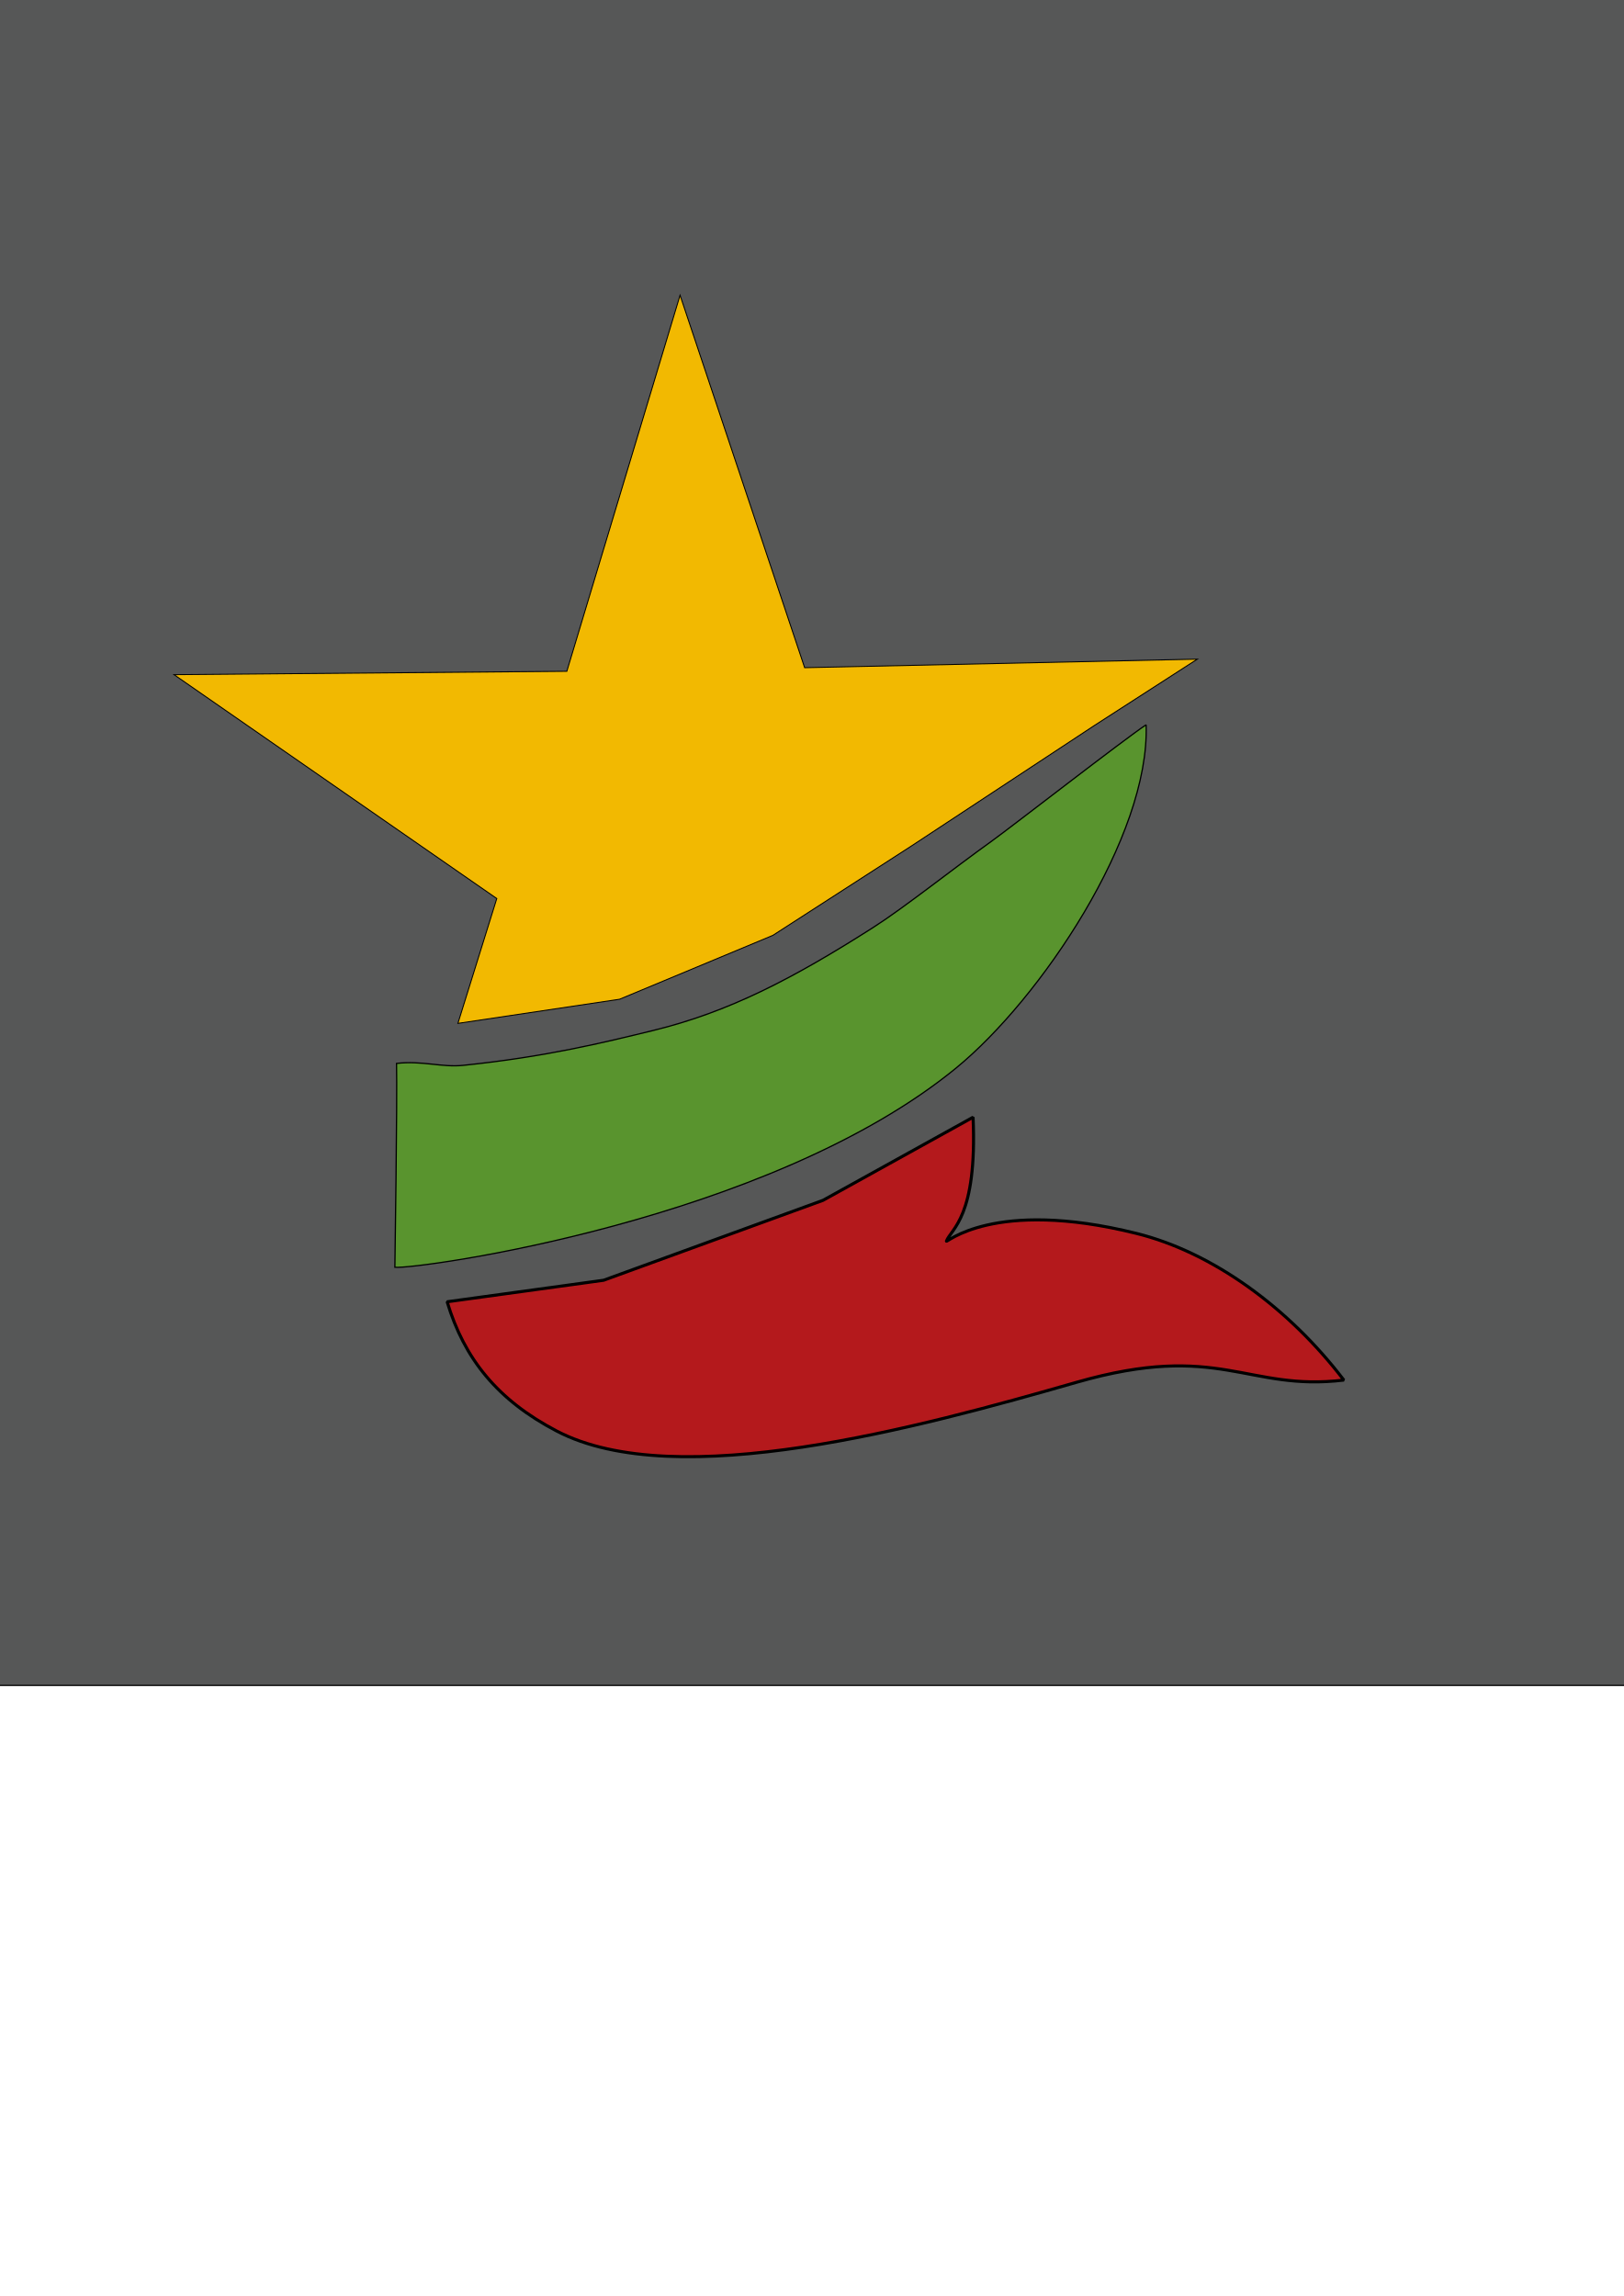
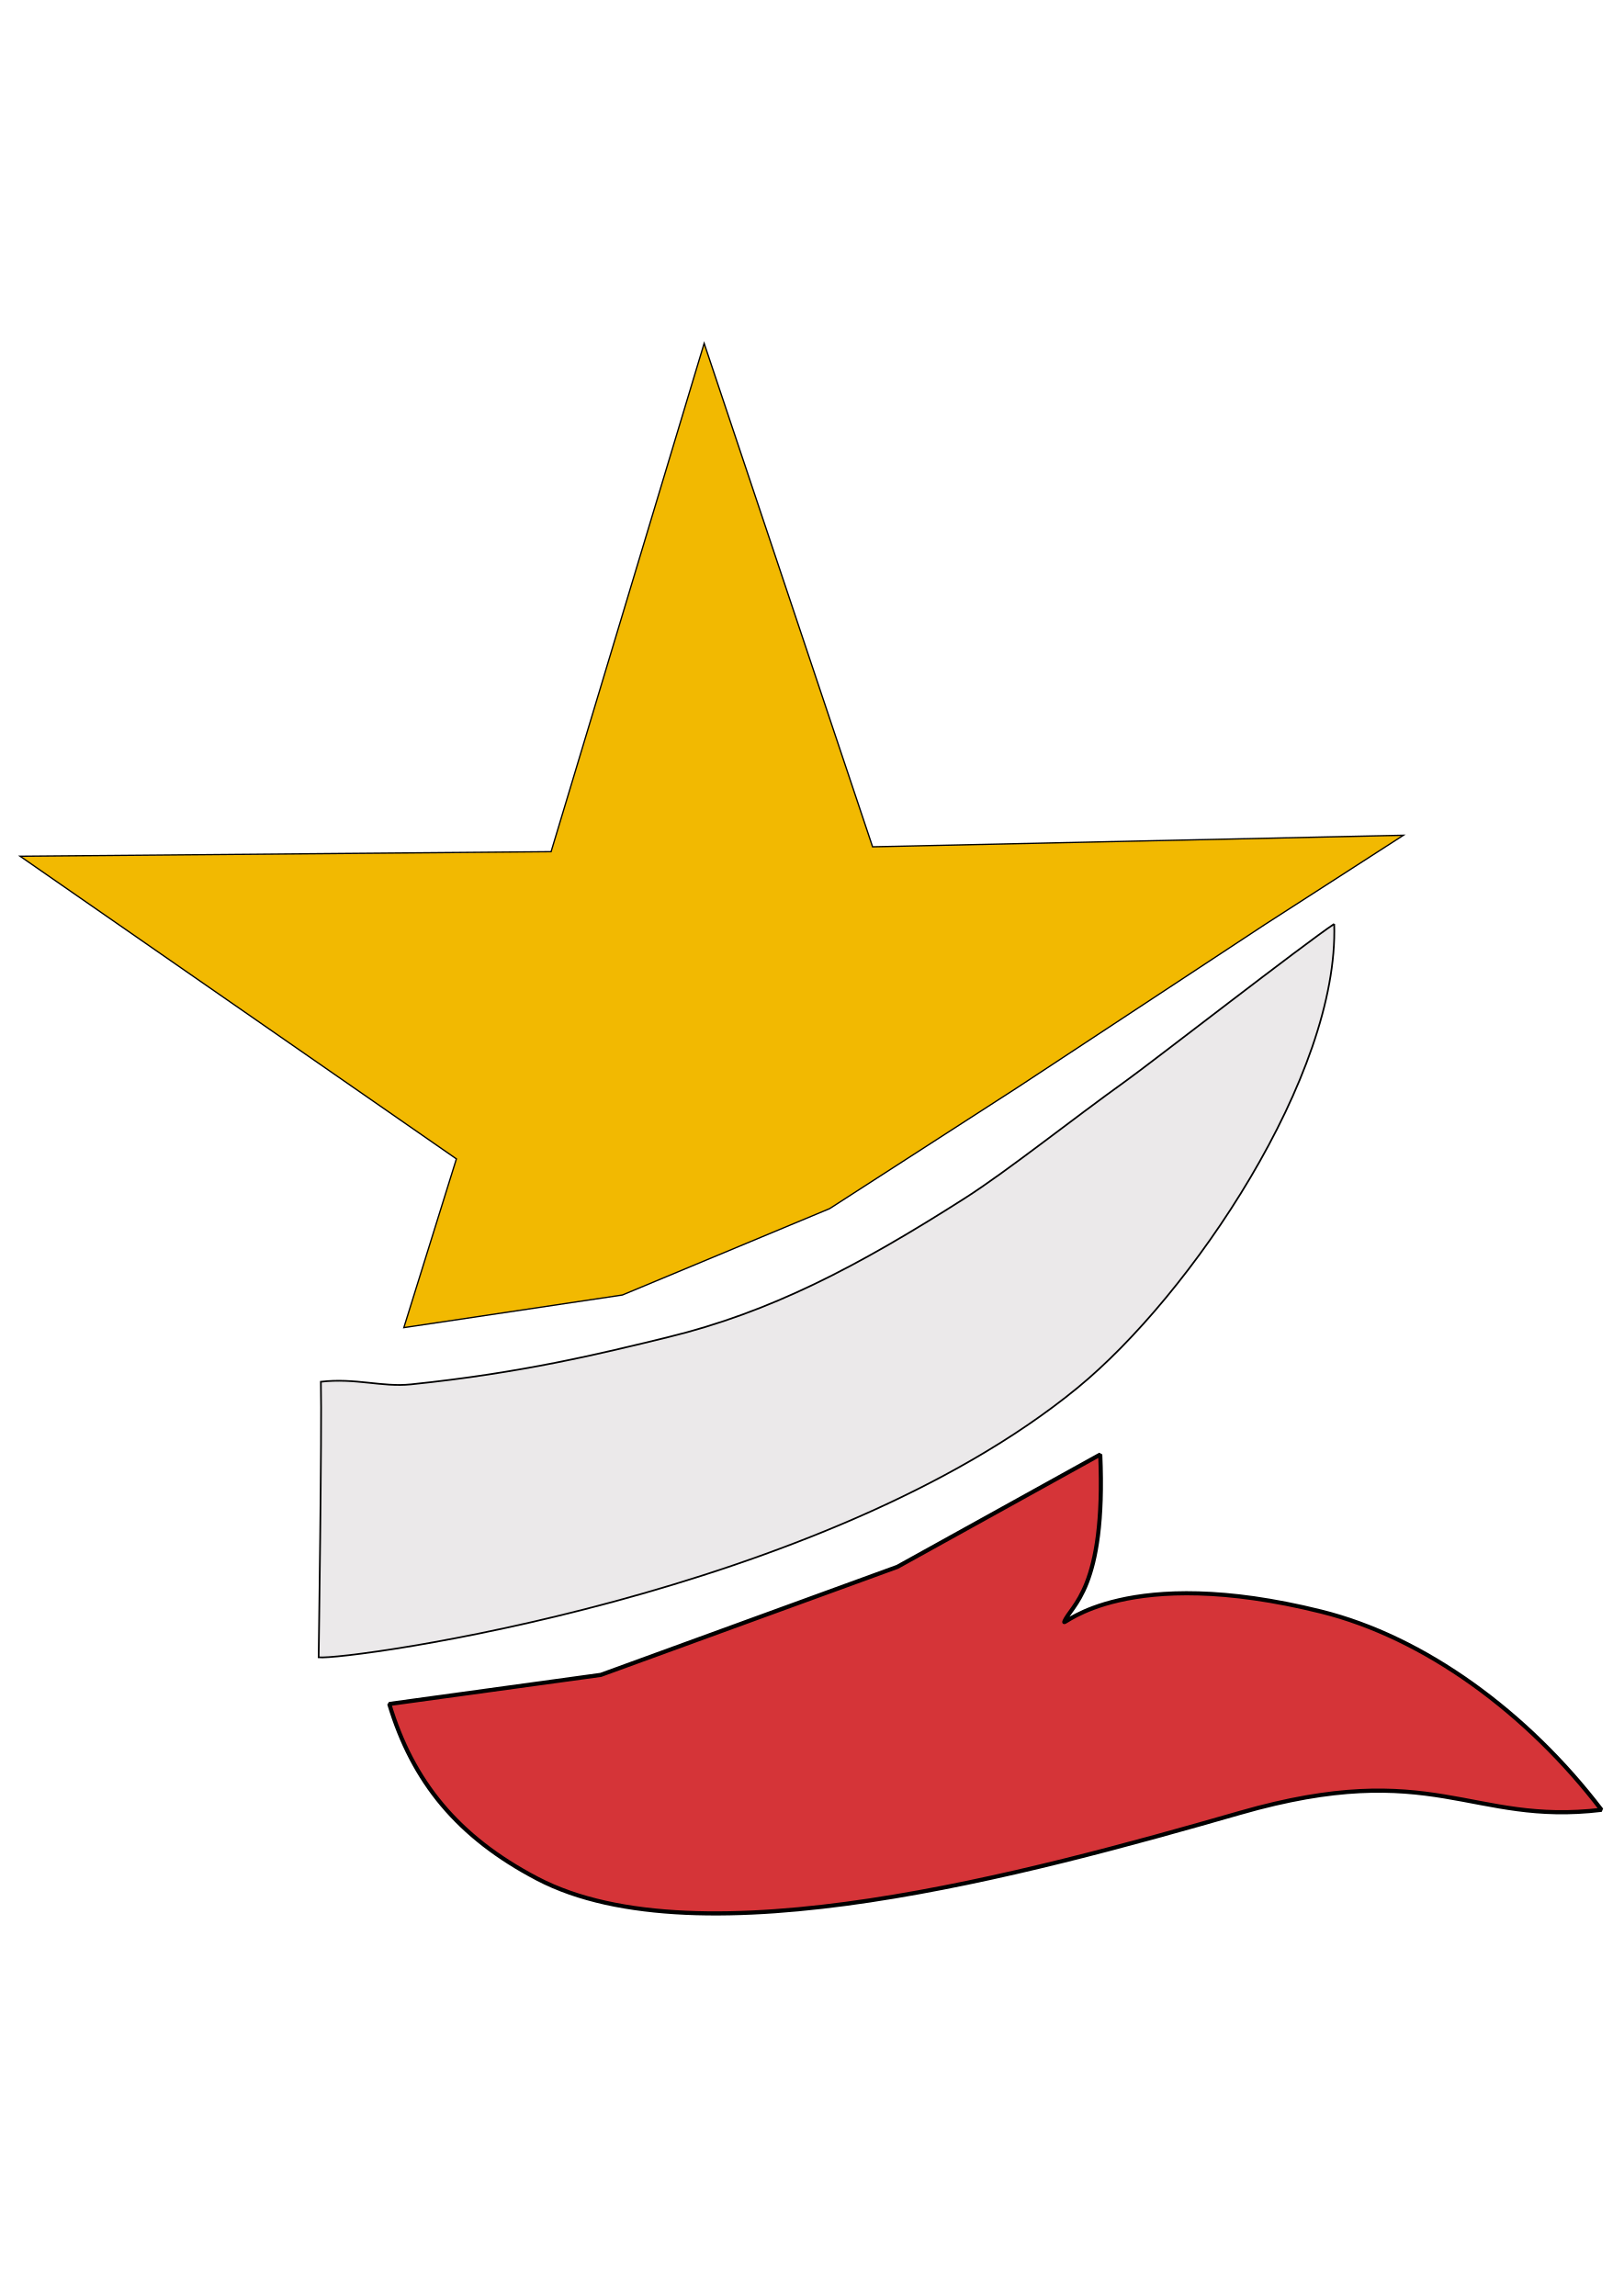
<svg xmlns="http://www.w3.org/2000/svg" width="210mm" height="297mm" viewBox="0 0 210 297" version="1.1" id="svg1" xml:space="preserve">
  <defs id="defs1">
    <linearGradient id="swatch13">
      <stop style="stop-color:#000000;stop-opacity:1;" offset="0" id="stop13" />
    </linearGradient>
    <linearGradient id="swatch7">
      <stop style="stop-color:#000000;stop-opacity:1;" offset="0" id="stop7" />
    </linearGradient>
  </defs>
-   <rect style="fill:#565757;fill-opacity:0.996;stroke:#000000;stroke-width:0.156;stroke-dasharray:none;stroke-opacity:0.996" id="rect1-5-3" width="249.807" height="223.253" x="-20.101" y="-5.236" />
-   <path id="path13-14" style="color:#000000;display:inline;fill:#b4191c;fill-opacity:1;stroke:#000000;stroke-width:0.397;stroke-miterlimit:1.4;stroke-dasharray:none;stroke-opacity:0.996" d="m 57.829,168.392 c 2.225,7.397 6.524,12.719 14.178,16.723 15.499,8.107 46.9,-0.472 67.234,-6.309 18.514,-5.315 22.007,1.223 34.565,-0.286 -7.078,-9.279 -16.9,-16.506 -26.831,-18.972 -18.621,-4.624 -24.729,1.42 -24.566,0.987 0.592,-1.568 4.003,-3.071 3.442,-16.015 l -19.409,10.749 -28.375,10.338 z" />
-   <path style="color:#000000;display:inline;fill:#f2b901;fill-opacity:1;stroke:#000000;stroke-width:0.125;stroke-dasharray:none;stroke-opacity:0.996" d="m 59.223,132.379 5.028,-16.148 -41.739,-28.959 50.799,-0.437 14.644,-48.645 16.114,48.178 50.789,-1.105 -13.298,8.571 -23.648,15.576 -17.952,11.582 -19.826,8.264 z" id="path3" />
-   <path id="path5" style="color:#000000;display:inline;fill:#59942e;fill-opacity:1;stroke:#000000;stroke-width:0.162;stroke-miterlimit:1.4;stroke-dasharray:none;stroke-opacity:0.996" d="m 148.233,93.751 c 0.488,14.442 -13.669,35.47 -24.568,44.397 -24.277,19.884 -69.909,26.082 -72.593,25.781 0,0 0.322,-21.726 0.214,-26.37 3.323,-0.382 5.844,0.537 8.611,0.251 10.635,-1.098 18.077,-2.92 24.61,-4.519 9.734,-2.381 18.01,-6.67 28.427,-13.319 3.981,-2.541 10.18,-7.48 15.392,-11.217 2.368,-1.698 17.131,-13.172 19.907,-15.003 z" />
+   <rect style="display:none;fill:#565757;fill-opacity:0.996;stroke:#000000;stroke-width:0.156;stroke-dasharray:none;stroke-opacity:0.996" id="rect1-5-3" width="249.807" height="223.253" x="-20.101" y="-5.236" />
+   <path id="path13-14" style="color:#000000;display:inline;fill:#d53438;fill-opacity:1;stroke:#000000;stroke-width:0.536;stroke-miterlimit:1.4;stroke-dasharray:none;stroke-opacity:0.996" d="m 50.345,220.42 c 3.008,10 8.819,17.194 19.166,22.606 20.951,10.959 63.4,-0.638 90.888,-8.529 25.027,-7.185 29.75,1.653 46.726,-0.387 -9.569,-12.544 -22.845,-22.313 -36.271,-25.647 -25.173,-6.251 -33.429,1.92 -33.208,1.334 0.8,-2.12 5.412,-4.151 4.653,-21.649 l -26.237,14.531 -38.357,13.976 z" />
+   <path style="color:#000000;display:inline;fill:#f2b901;fill-opacity:1;stroke:#000000;stroke-width:0.169;stroke-dasharray:none;stroke-opacity:0.996" d="m 52.23,171.737 6.797,-21.829 -56.424,-39.148 68.672,-0.591 19.796,-65.759 21.783,65.128 68.658,-1.494 -17.976,11.586 -31.968,21.056 -24.268,15.657 -26.801,11.172 z" id="path3" />
+   <path id="path5" style="color:#000000;display:inline;fill:#ebe9ea;fill-opacity:1;stroke:#000000;stroke-width:0.219;stroke-miterlimit:1.4;stroke-dasharray:none;stroke-opacity:0.996" d="m 172.555,119.518 c 0.66,19.523 -18.478,47.949 -33.211,60.016 -32.818,26.88 -94.504,35.259 -98.133,34.851 0,0 0.435,-29.369 0.289,-35.648 4.493,-0.516 7.9,0.725 11.64,0.339 14.376,-1.484 24.436,-3.948 33.269,-6.108 13.159,-3.219 24.346,-9.016 38.428,-18.005 5.381,-3.435 13.761,-10.112 20.808,-15.164 3.202,-2.295 23.158,-17.806 26.911,-20.282 z" />
</svg>
